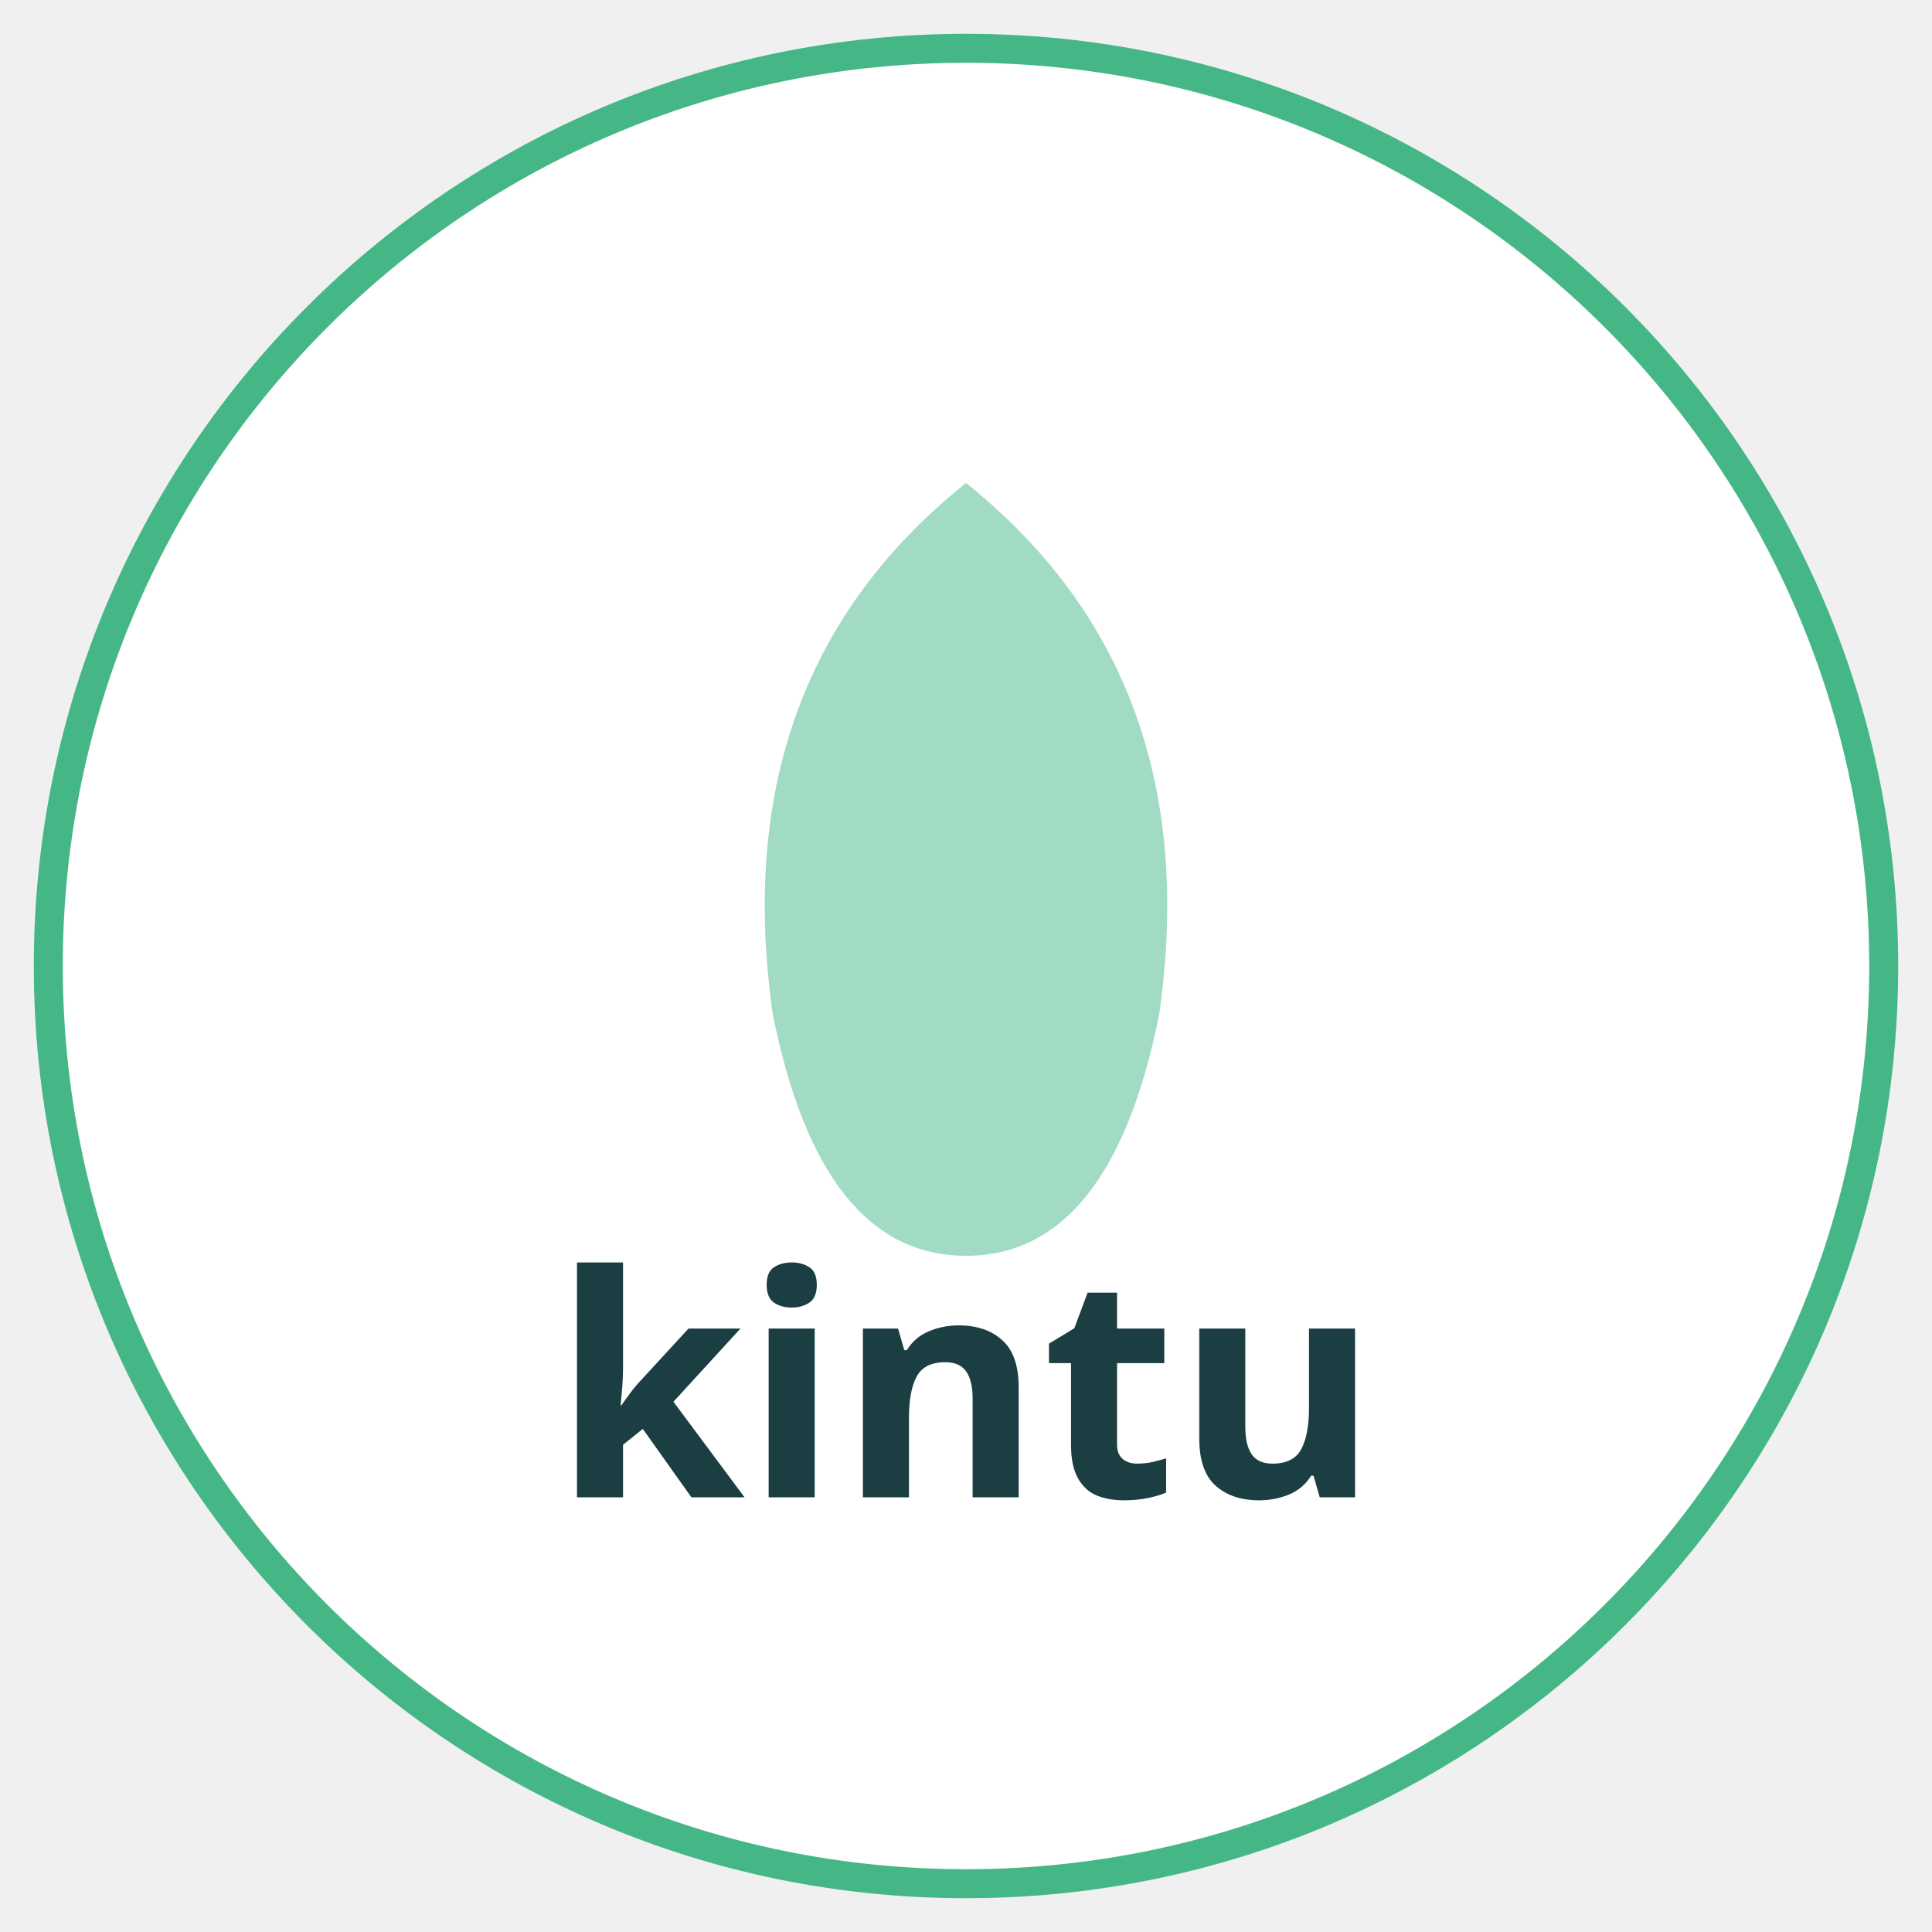
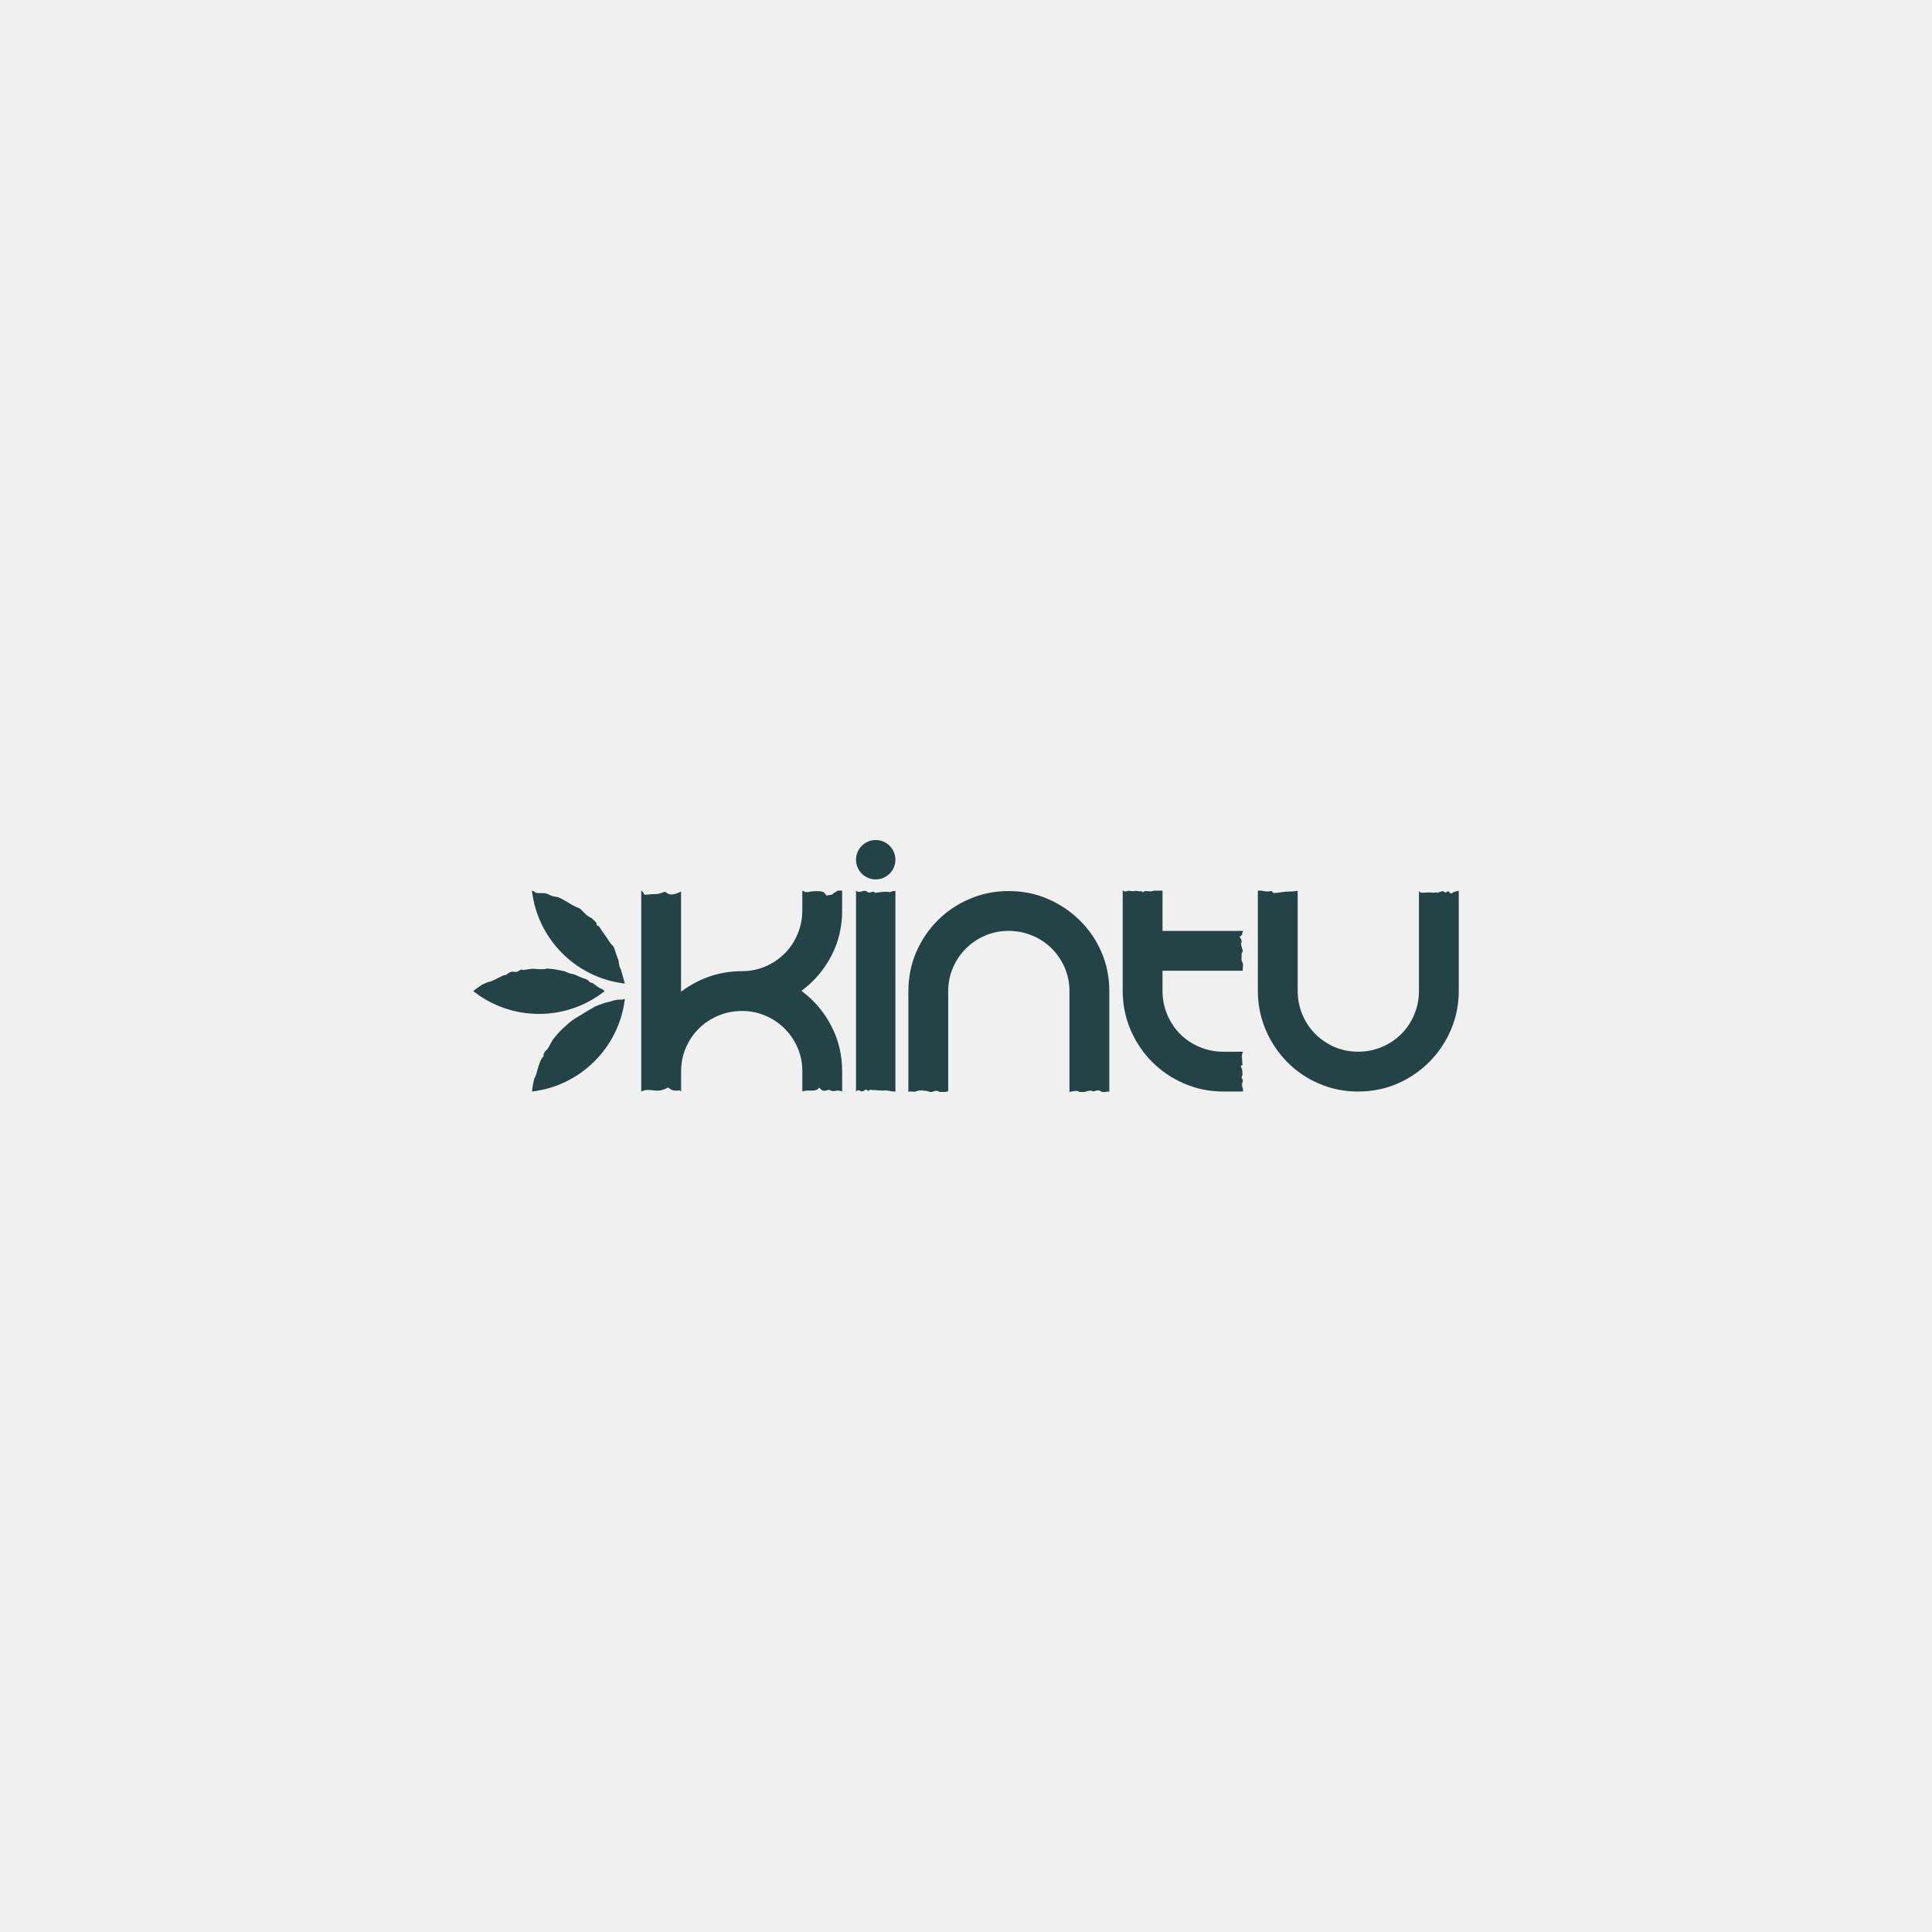
- <svg xmlns="http://www.w3.org/2000/svg" viewBox="0 0 200 200" width="200" height="200">
-   <circle cx="100" cy="100" r="95" fill="#FFFFFF" stroke="#45B787" stroke-width="3" />
-   <path d="M 100 50 Q 75 70 80 105 Q 85 130 100 130 Q 115 130 120 105 Q 125 70 100 50 Z" fill="#45B787" opacity="0.5" />
-   <text x="100" y="155" font-family="Montserrat, sans-serif" font-size="32" font-weight="800" text-anchor="middle" fill="#1A3E42">kintu</text>
+ <svg xmlns="http://www.w3.org/2000/svg" id="Capa_1" version="1.1" viewBox="0 0 1080 1080">
+   <defs>
+     <style>
+       .st0 {
+         fill: #234347;
+         fill-rule: evenodd;
+       }
+     </style>
+   </defs>
+   <path class="st0" d="M694.89,610.17h-11.01c-7.67,0-14.92-1.46-21.76-4.38-6.84-2.92-12.84-6.96-18.01-12.13-5.17-5.17-9.21-11.17-12.13-18.01-2.92-6.84-4.38-14.09-4.38-21.76v-56.03c1.64.17.13,1.01,2.83.16.97-.31,2.41.57,4.57-.06.16-.05,1.66.41,2.95.24.71-.1.51,1.08,1.59.14.85-.74,3.37.48,5.06-.38.3-.15,4.44,0,5.26-.09v22.51h45.02c-1.08,2.7.25,1.78-1.89,3.17-.18.12,1.67,2.21.94,3.23-.74,1.04.78,3.59.7,4.68-.13,1.89-.58.07-.58,2.89,0,3.03-.41,1.48.71,4.23.27.67-.21,3.88-.13,4.06h.24s-45.02,0-45.02,0v11.26c0,4.67.88,9.09,2.63,13.26,1.75,4.17,4.17,7.8,7.25,10.88,3.08,3.09,6.71,5.5,10.88,7.25,4.17,1.75,8.59,2.63,13.26,2.63h11.01c-1.12,2.15-.44,3.35-.44,5.96,0,1.99.66.87-.85,2.09-.19.15.85,1.24.85,2.73,0,1.99.5,1.36-.36,3.36-.28.64,1.2,1.29.38,3.26-.36.87-.14,2.39.34,3.29.07.12-.04,1.21.08,1.57M507.79,554.14c0-7.84,1.46-15.13,4.38-21.89,2.92-6.75,6.92-12.67,12.01-17.76,5.09-5.09,11.05-9.09,17.89-12.01,6.84-2.92,14.09-4.38,21.76-4.38s15.13,1.46,21.89,4.38c6.75,2.92,12.72,6.92,17.88,12.01,5.17,5.09,9.21,11.01,12.13,17.76,2.92,6.75,4.38,14.05,4.38,21.89v56.28c-.45-.41-1.32-.21-2.15,0h-2.01c-2.5-2.08-4.36.19-5.1-.4-.97-.77-3.08-.04-4.68.4h-2.76c-.73-.42-1.05-1.05-5.57,0v-56.28c0-4.67-.88-9.05-2.63-13.13-1.75-4.09-4.17-7.67-7.25-10.76-3.09-3.09-6.71-5.5-10.88-7.25-4.17-1.75-8.59-2.63-13.26-2.63s-9.05.88-13.13,2.63c-4.09,1.75-7.67,4.17-10.76,7.25-3.08,3.09-5.5,6.67-7.25,10.76-1.75,4.09-2.63,8.46-2.63,13.13v56.28c-.04-.18-.17-.68-.43-.36-.16.2-1,.31-1.89.36h-2.06c-.21-.02-.35-.04-.39-.06-2.02-1.3-3.21-.13-4.55.06h-.69c-.18-.03-.36-.08-.54-.16-1.43-.63-3.04-.48-3.08-.51-.81-.44-3.29-.13-3.72.1-1.88,1.01-3.98-.23-4.92.57v-56.28ZM500.54,497.86v112.31h-1.36c-1.45-.23-3.65-.79-4.69-.58-.87.17-6.46-.28-6.48-.27-1.07.38-.79-.83-2.27.31-.84.64-1.19-1.08-2.01-.45-3.35,2.6-2.85-1.38-5.21,1v-112.31c2.61,2.11,4.12-1.4,6.72.96.8.72,3.36-1.31,3.71.21.62.21,6.55-1.12,8.33-.28.21.1,1.52-.8,2.84-.65.21.03.21-.04.41-.24ZM470.77,508.86c0,9.34-2.04,17.89-6.13,25.64-4.09,7.75-9.63,14.22-16.63,19.39,7,5.17,12.55,11.67,16.63,19.51,4.09,7.84,6.13,16.34,6.13,25.51v11.26c-.27-.19-2.27-.73-2.99-.52-3.13.89-4.05-.63-4.51-.46-4.47,1.67-3.97-.82-5.61-1.1-1.24,2.73-5.89.7-9.14,2.08v-11.26c0-4.67-.88-9.05-2.63-13.13-1.75-4.09-4.17-7.67-7.25-10.76-3.09-3.09-6.67-5.5-10.76-7.25-4.09-1.75-8.46-2.63-13.13-2.63s-9.09.88-13.26,2.63c-4.17,1.75-7.8,4.17-10.88,7.25-3.08,3.08-5.5,6.67-7.25,10.76-1.75,4.09-2.63,8.46-2.63,13.13v11.26c-1.71-1.17-.4-.49-2.82-.49-3.72,0-3.62-2.22-4.92-1.54-6.8,3.57-9.07-.54-14.53,2.03v-112.31c2.79,1.75-.53,2.69,4.55,2.12,4.15-.46,3.79.4,8.38-1.43,1.17-.47,1.82,3.11,7.89.48.6-.26,1.07-.46,1.43-.7v56.06c4.84-3.67,10.13-6.5,15.88-8.5,5.75-2,11.8-3,18.14-3,4.67,0,9.05-.88,13.13-2.63,4.09-1.75,7.67-4.17,10.76-7.25,3.08-3.08,5.5-6.71,7.25-10.88,1.75-4.17,2.63-8.59,2.63-13.26v-11.01c1.81.91,2.12,1.09,4.88.49,1.32-.29,6.08-.37,7.01.41,3,2.51-.47,1.99,4.69,1.35.14-.26,2.71-2.04,3.01-2.13.16-.05.32-.09.46-.12h2.2v11.01ZM489.53,469.58c6.08,0,11.01,4.93,11.01,11.01s-4.93,11.01-11.01,11.01-11.01-4.93-11.01-11.01,4.93-11.01,11.01-11.01ZM264.54,554.01c10.44,8.28,23.32,12.78,36.75,12.78s26.31-4.5,36.75-12.78c-.49-.39-.98-.76-1.48-1.13-.28-.11-.51-.19-.59-.22-1.73-.6-4.33-3.08-4.66-3.13-1.77-.26-2.02-1-2.62-1.6-.48-.25-.97-.5-1.46-.74-.04,0-.09-.02-.13-.03-1.32-.24-6.38-2.59-6.41-2.59-1.7-.08-3.45-.91-5.08-1.6-3.14-.78-6.35-1.3-9.62-1.56-2.41.62-5.13.39-7.59.15-1.77-.17-6.13.97-6.36.63-.06-.09-.13-.16-.2-.21-.3.05-.6.1-.91.15-.75.44-1.73,1.35-2.86,1.15-.98-.17-1.74-.14-2.35.01l-.26.07c-1.54.48-2.09,1.67-3,1.67-1.68,0-6.55,3.37-8.68,3.74-.87.15-2.47.77-4.1,1.57-1.77,1.12-3.49,2.34-5.15,3.65ZM297.35,610.17c13.24-1.53,25.52-7.45,35.02-16.95,9.46-9.46,15.37-21.68,16.93-34.84-.54.15-1.38.47-2.04.44-.76-.03-1.37-.04-1.86-.03-.94.17-1.88.37-2.8.59-.43.2-.99.42-2.05.64-1.06.22-1.9.45-2.74.7-1.93.63-3.83,1.36-5.68,2.18-.17.16-.43.36-.94.62-2.77,1.44-6.37,3.88-7.57,4.54-4.94,2.7-6.17,4.48-9.91,7.71-.86.89-1.7,1.8-2.5,2.73-.41.64-.84,1.07-1.38,1.66-.17.21-.34.43-.51.64-1.53,2.15-3.07,6.1-4.19,6.53-.1.04-.19.08-.27.12-.36.62-.71,1.25-1.04,1.88.07.6.23,1.13-.18,1.41-1.58,1.02-3.16,7.07-3.7,9.11-.34,1.29-.86,2.33-1.36,3.36-.55,2.29-.96,4.61-1.23,6.97ZM323.76,507.68c.28.19.55.38.83.57,1.37,1.18,2.75,3.34,5.71,4.8.19.1.37.19.55.28.52.48,1.02.97,1.52,1.47.37.37.74.75,1.1,1.13.05.78-.47,1.28,1.34,1.86.08.03,2.71,4.16,3.24,4.81,1.66,2.04,2.6,4.45,4.84,6.44.13.24.25.47.37.71.51,1.58,1.97,6.11,2.43,6.82.07.11.27,3.8,1.34,5.2.02.03,2.27,7.99,2.29,8.05-13.24-1.53-25.52-7.45-35.02-16.95-9.5-9.5-15.42-21.79-16.96-35.02,3.22.91-.49,1.42,6.35,1.42,3.02,0,3.18,1.63,7.38,2.09,2.87.31,8.62,5.02,12.27,6.15.14.04.28.1.41.17ZM815.46,497.86v56.03c0,7.67-1.46,14.93-4.38,21.76-2.92,6.84-6.96,12.84-12.13,18.01-5.17,5.17-11.13,9.21-17.88,12.13-6.75,2.92-14.05,4.38-21.89,4.38s-14.93-1.46-21.76-4.38c-6.84-2.92-12.8-6.96-17.88-12.13-5.09-5.17-9.09-11.17-12.01-18.01-2.92-6.84-4.38-14.09-4.38-21.76v-56.03h1.76c1.1.15,2.27.49,3.76.49,2.49,0,1.54-1,3.06.73.42.48,6.09-.64,7.32-.64.64,0,6.28-.14,6.36-.58v56.03c0,4.67.88,9.09,2.63,13.26,1.75,4.17,4.17,7.8,7.25,10.88,3.09,3.09,6.67,5.5,10.76,7.25,4.09,1.75,8.46,2.63,13.13,2.63s9.09-.88,13.26-2.63c4.17-1.75,7.8-4.17,10.88-7.25,3.09-3.09,5.5-6.71,7.25-10.88,1.75-4.17,2.63-8.59,2.63-13.26v-56.03c.35,1.84,3.08,1,5.57,1,1.62,0,2.46.32,3.73.05,1.64-.36-.25.79,2.61-.38,3.2-1.32,1.36,1.59,4.26-.27.72-.46,1.37,2.39,2.72.68.16-.2,2.92-1,3.23-.98v-.1s.14,0,.14,0Z" />
</svg>
